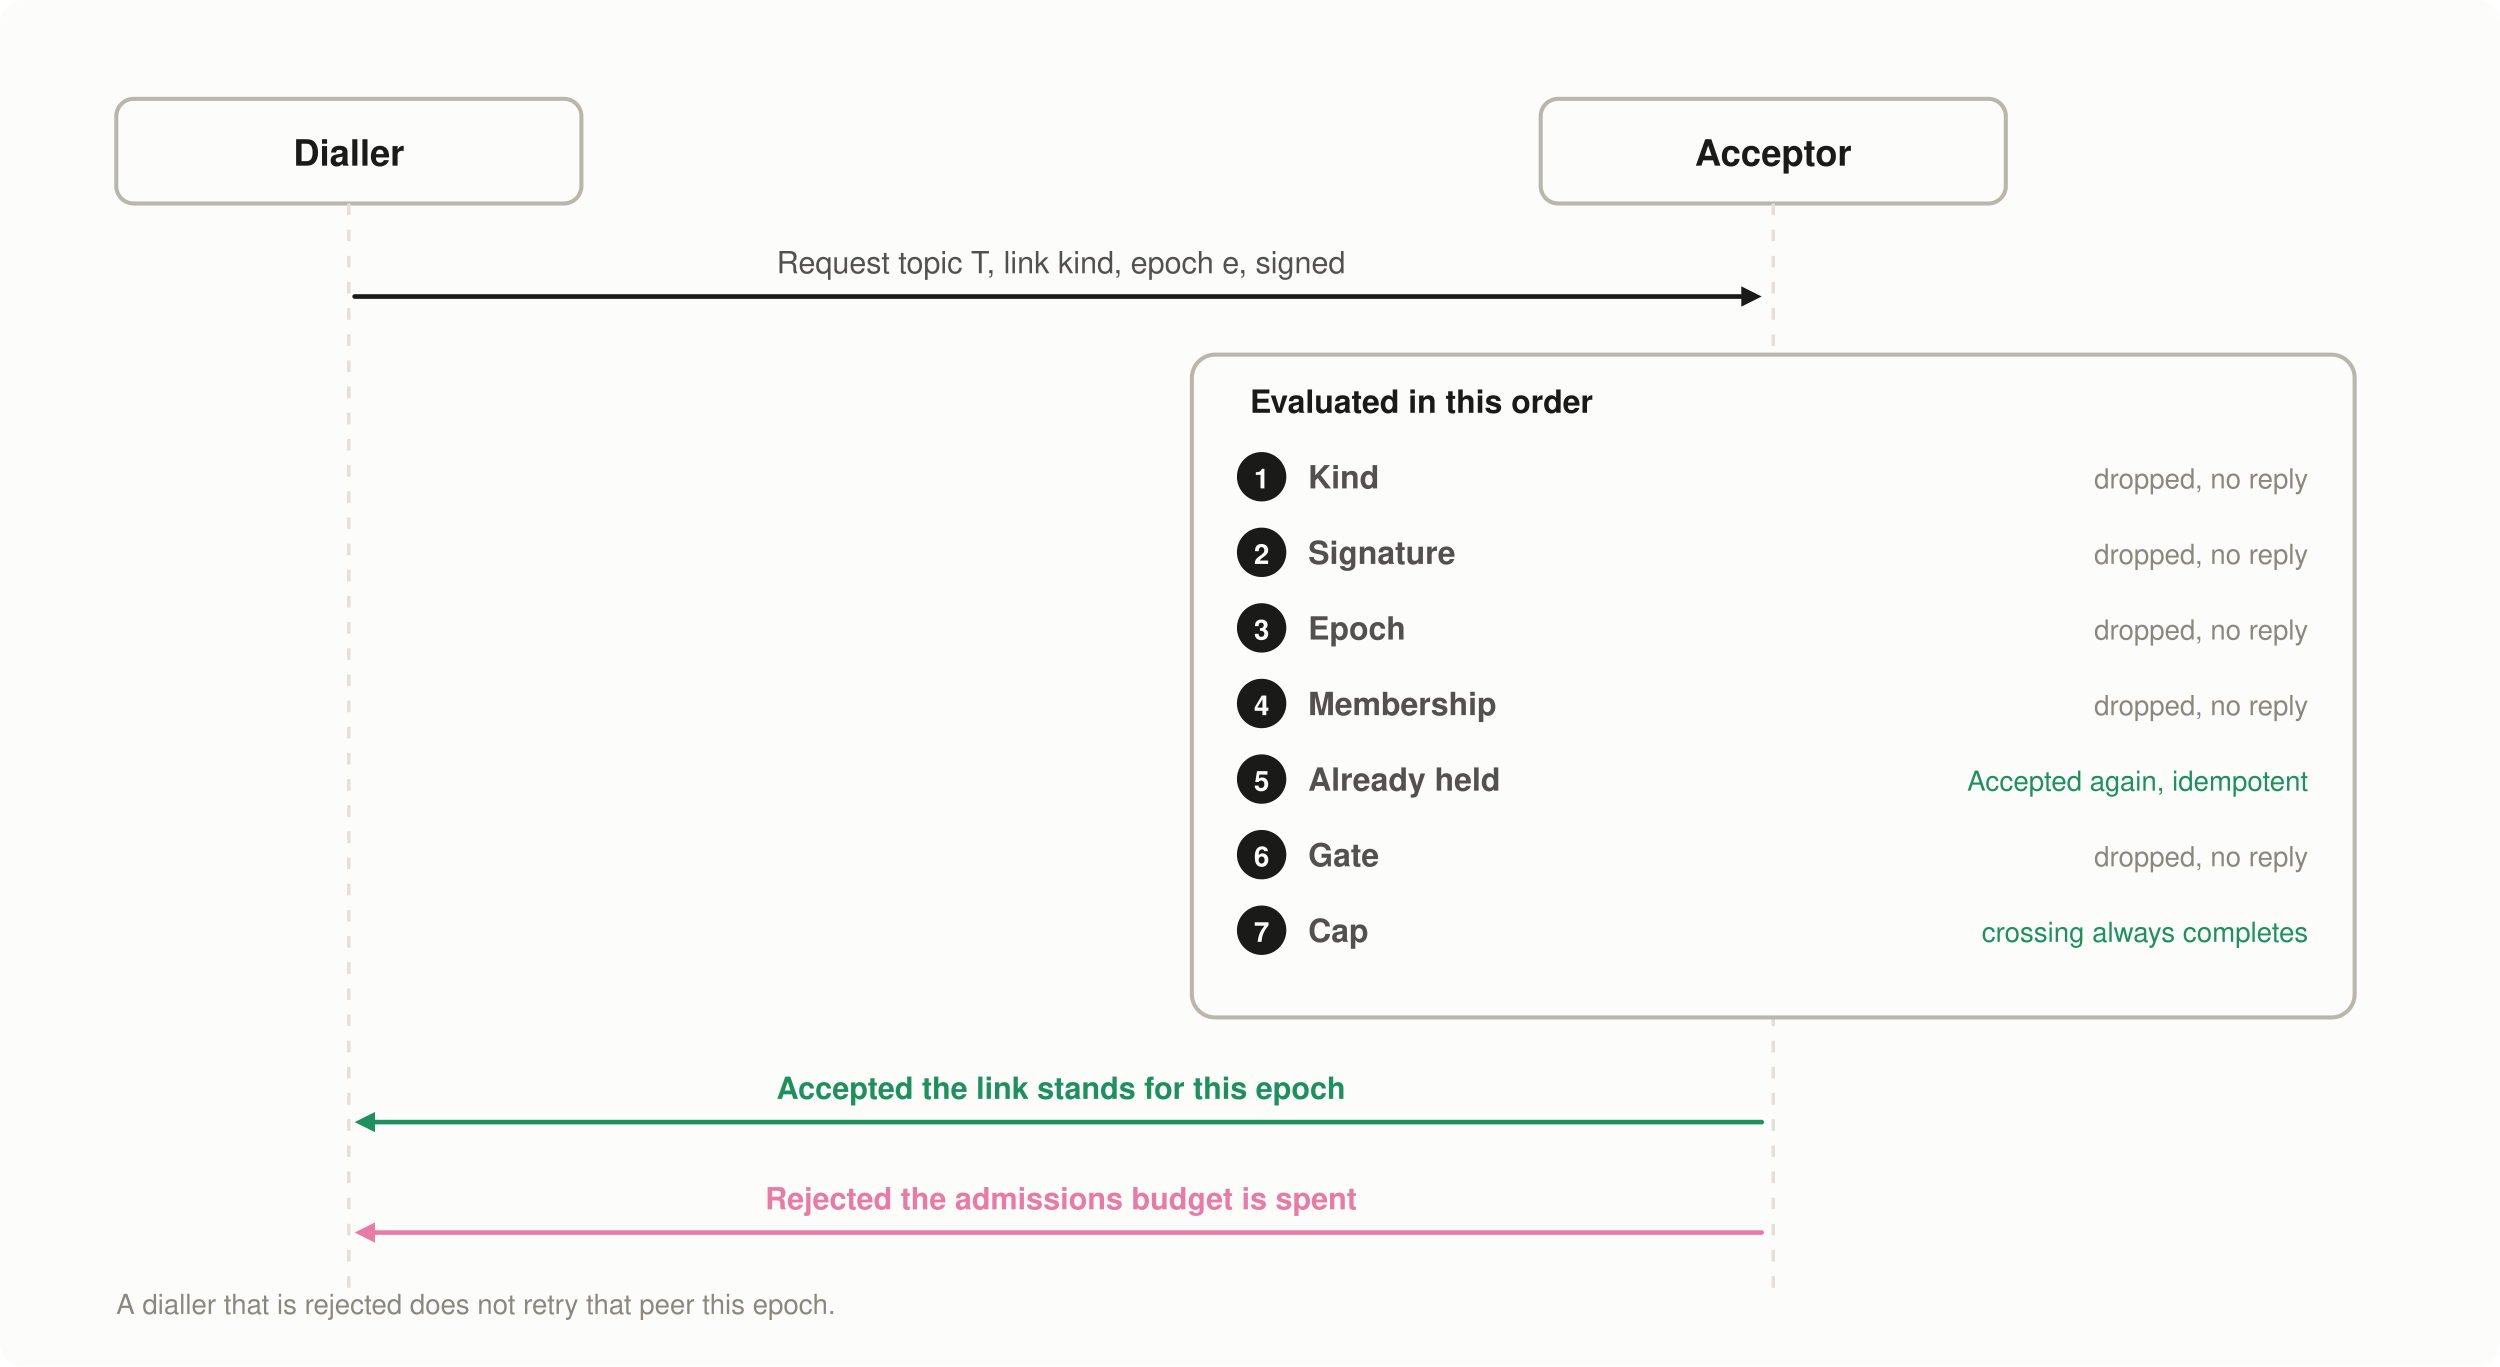
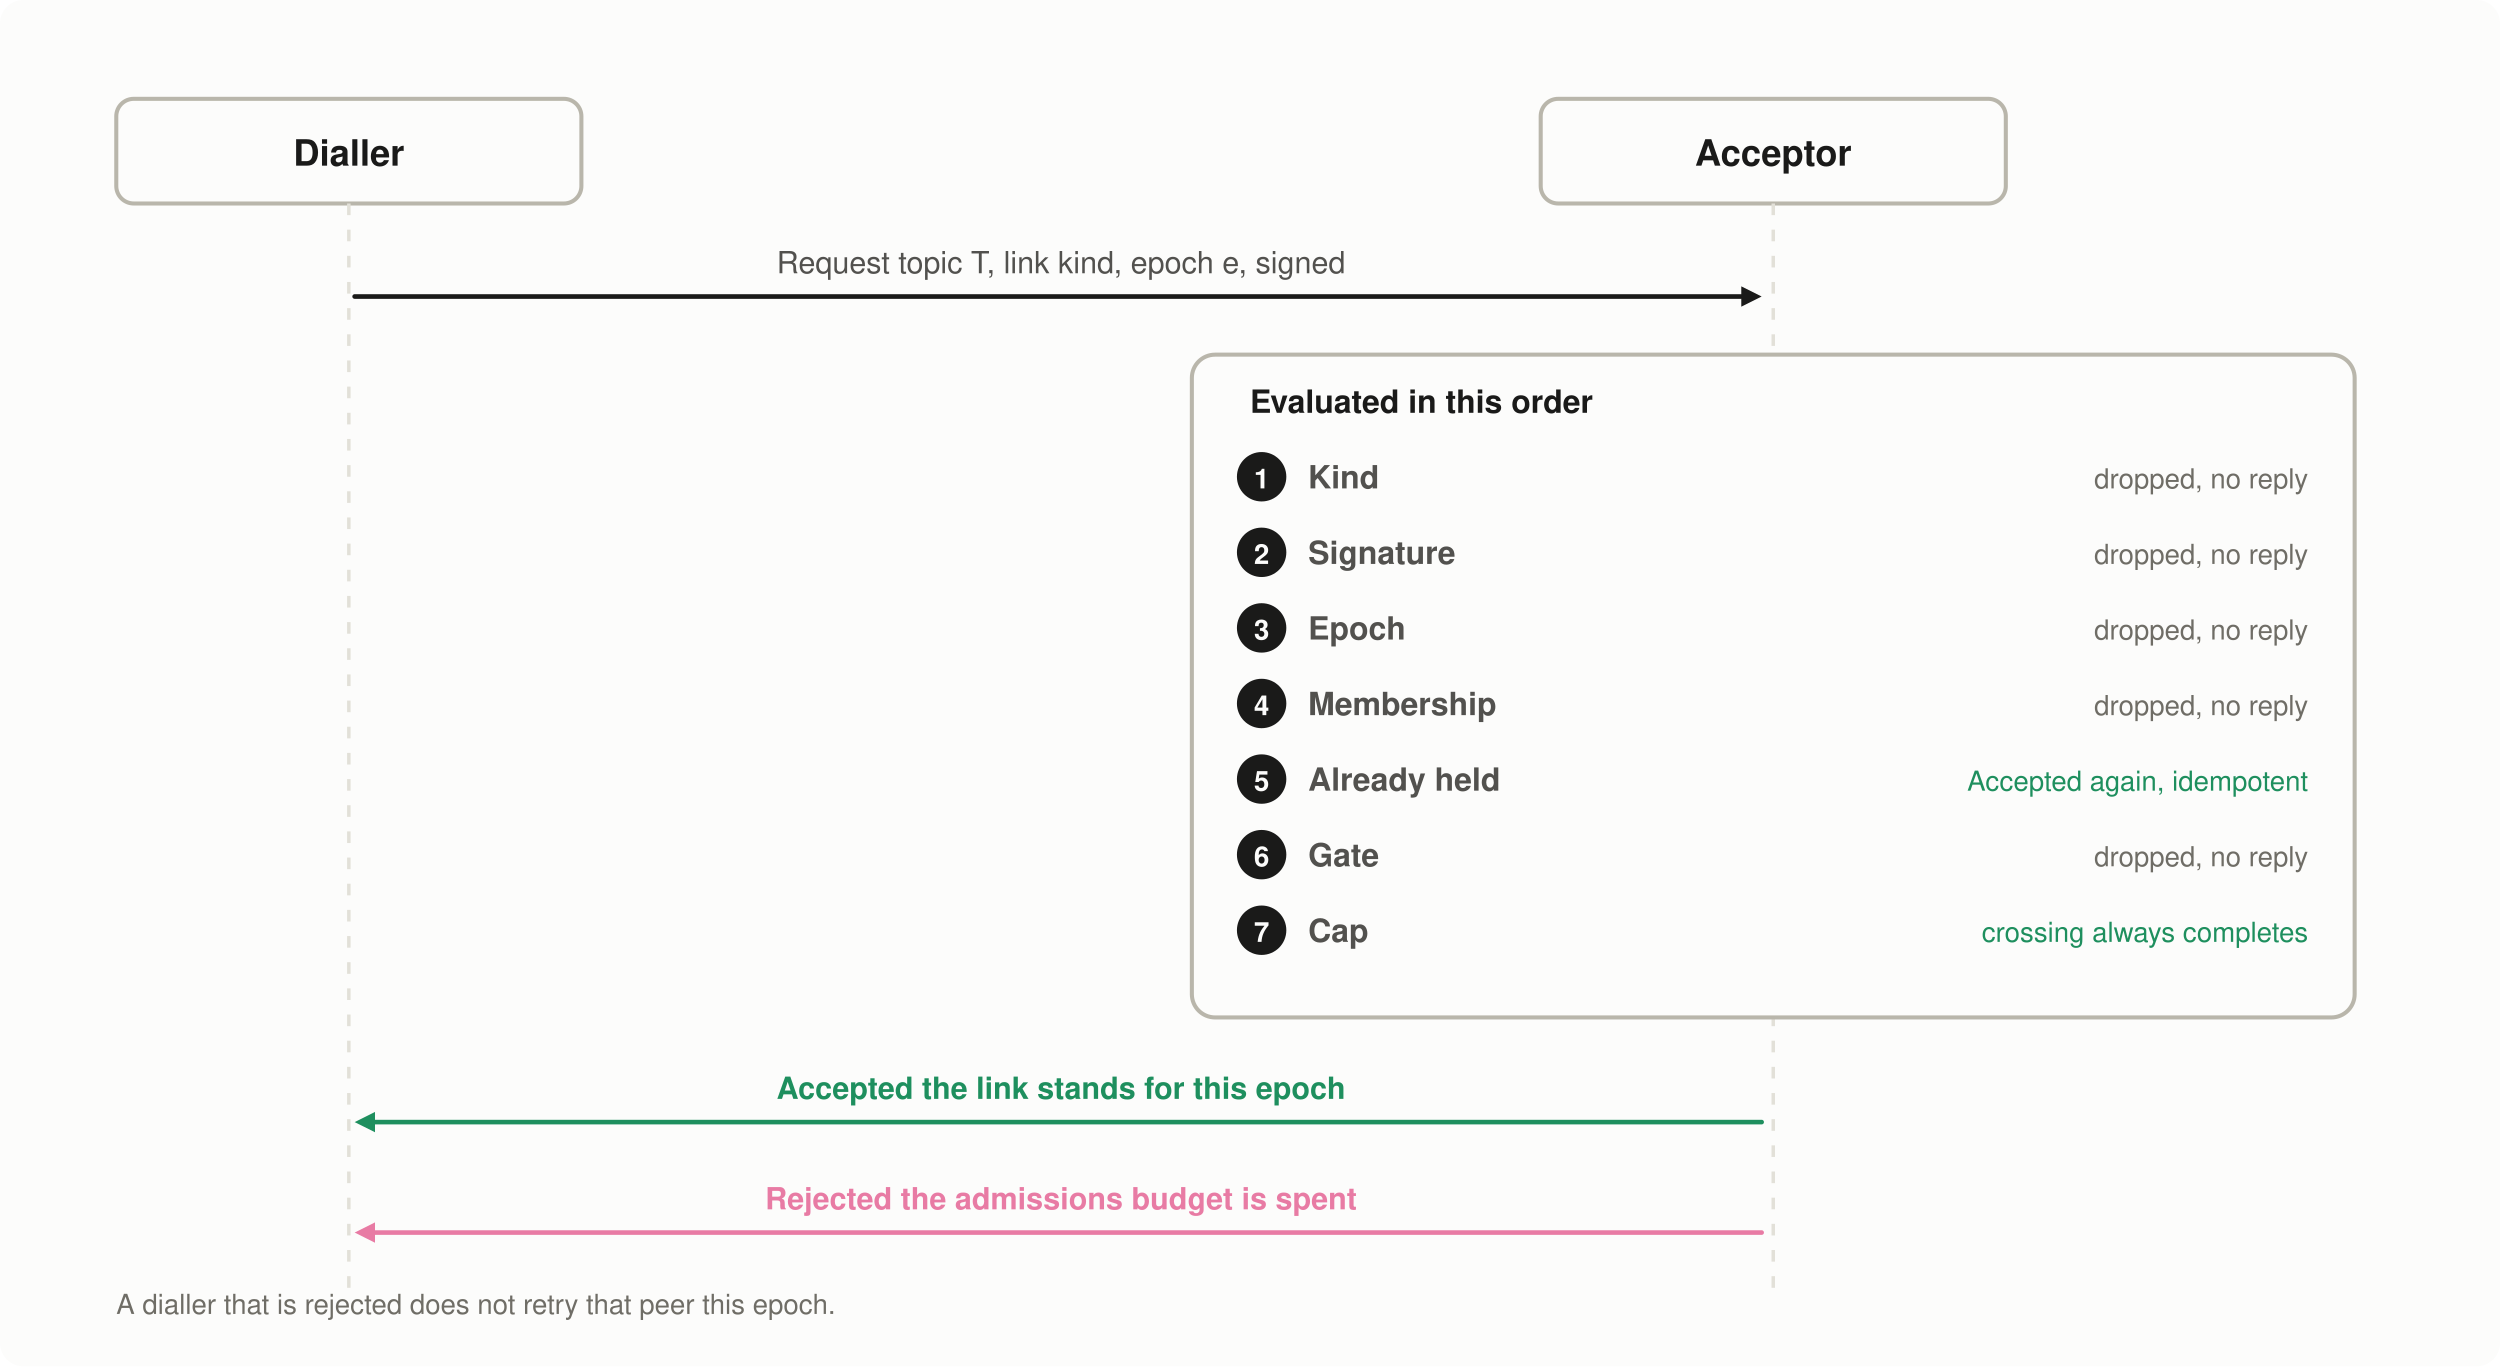
<svg xmlns="http://www.w3.org/2000/svg" viewBox="0 0 860 470" width="860" height="470" role="img" aria-labelledby="t d">
  <rect width="860" height="470" rx="8" fill="#fcfcfb" />
  <rect x="40.0" y="34.0" width="160.0" height="36.0" rx="6" fill="#fcfcfb" stroke="#b9b6ab" stroke-width="1.4" />
  <text x="120.0" y="57.0" font-size="12.5" fill="#1a1a19" font-family="-apple-system,BlinkMacSystemFont,Segoe UI,Helvetica,Arial,sans-serif" text-anchor="middle" font-weight="600">Dialler</text>
  <line x1="120.0" y1="70.0" x2="120.0" y2="448.0" stroke="#e2e0d8" stroke-width="1.2" stroke-dasharray="4 5" />
  <rect x="530.0" y="34.0" width="160.0" height="36.0" rx="6" fill="#fcfcfb" stroke="#b9b6ab" stroke-width="1.4" />
  <text x="610.0" y="57.0" font-size="12.5" fill="#1a1a19" font-family="-apple-system,BlinkMacSystemFont,Segoe UI,Helvetica,Arial,sans-serif" text-anchor="middle" font-weight="600">Acceptor</text>
  <line x1="610.0" y1="70.0" x2="610.0" y2="448.0" stroke="#e2e0d8" stroke-width="1.2" stroke-dasharray="4 5" />
  <line x1="122.0" y1="102.0" x2="599.0" y2="102.0" stroke="#1a1a19" stroke-width="1.6" stroke-linecap="round" />
  <polygon points="606.0,102.0 599.0,105.5 599.0,98.5" fill="#1a1a19" />
  <text x="365.0" y="94.0" font-size="10.5" fill="#52514e" font-family="-apple-system,BlinkMacSystemFont,Segoe UI,Helvetica,Arial,sans-serif" text-anchor="middle">Request   topic T, link kind, epoch e, signed</text>
  <rect x="410.0" y="122.0" width="400.0" height="228.0" rx="8" fill="#fcfcfb" stroke="#b9b6ab" stroke-width="1.4" />
  <text x="430.0" y="142.0" font-size="11" fill="#1a1a19" font-family="-apple-system,BlinkMacSystemFont,Segoe UI,Helvetica,Arial,sans-serif" font-weight="600">Evaluated in this order</text>
  <circle cx="434.0" cy="164.0" r="8.5" fill="#1a1a19" stroke="#1a1a19" stroke-width="0" />
  <text x="434.0" y="168.0" font-size="9.5" fill="#fcfcfb" font-family="-apple-system,BlinkMacSystemFont,Segoe UI,Helvetica,Arial,sans-serif" text-anchor="middle" font-weight="700">1</text>
  <text x="450.0" y="168.0" font-size="11" fill="#52514e" font-family="-apple-system,BlinkMacSystemFont,Segoe UI,Helvetica,Arial,sans-serif" font-weight="600">Kind</text>
-   <text x="794.0" y="168.0" font-size="9.5" fill="#8a887e" font-family="-apple-system,BlinkMacSystemFont,Segoe UI,Helvetica,Arial,sans-serif" text-anchor="end">dropped, no reply</text>
+   <text x="794.0" y="168.0" font-size="9.5" fill="#6f6d66" font-family="-apple-system,BlinkMacSystemFont,Segoe UI,Helvetica,Arial,sans-serif" text-anchor="end">dropped, no reply</text>
  <circle cx="434.0" cy="190.0" r="8.5" fill="#1a1a19" stroke="#1a1a19" stroke-width="0" />
  <text x="434.0" y="194.0" font-size="9.5" fill="#fcfcfb" font-family="-apple-system,BlinkMacSystemFont,Segoe UI,Helvetica,Arial,sans-serif" text-anchor="middle" font-weight="700">2</text>
  <text x="450.0" y="194.0" font-size="11" fill="#52514e" font-family="-apple-system,BlinkMacSystemFont,Segoe UI,Helvetica,Arial,sans-serif" font-weight="600">Signature</text>
-   <text x="794.0" y="194.0" font-size="9.5" fill="#8a887e" font-family="-apple-system,BlinkMacSystemFont,Segoe UI,Helvetica,Arial,sans-serif" text-anchor="end">dropped, no reply</text>
+   <text x="794.0" y="194.0" font-size="9.5" fill="#6f6d66" font-family="-apple-system,BlinkMacSystemFont,Segoe UI,Helvetica,Arial,sans-serif" text-anchor="end">dropped, no reply</text>
  <circle cx="434.0" cy="216.0" r="8.5" fill="#1a1a19" stroke="#1a1a19" stroke-width="0" />
  <text x="434.0" y="220.0" font-size="9.5" fill="#fcfcfb" font-family="-apple-system,BlinkMacSystemFont,Segoe UI,Helvetica,Arial,sans-serif" text-anchor="middle" font-weight="700">3</text>
  <text x="450.0" y="220.0" font-size="11" fill="#52514e" font-family="-apple-system,BlinkMacSystemFont,Segoe UI,Helvetica,Arial,sans-serif" font-weight="600">Epoch</text>
-   <text x="794.0" y="220.0" font-size="9.5" fill="#8a887e" font-family="-apple-system,BlinkMacSystemFont,Segoe UI,Helvetica,Arial,sans-serif" text-anchor="end">dropped, no reply</text>
+   <text x="794.0" y="220.0" font-size="9.5" fill="#6f6d66" font-family="-apple-system,BlinkMacSystemFont,Segoe UI,Helvetica,Arial,sans-serif" text-anchor="end">dropped, no reply</text>
  <circle cx="434.0" cy="242.0" r="8.5" fill="#1a1a19" stroke="#1a1a19" stroke-width="0" />
  <text x="434.0" y="246.0" font-size="9.5" fill="#fcfcfb" font-family="-apple-system,BlinkMacSystemFont,Segoe UI,Helvetica,Arial,sans-serif" text-anchor="middle" font-weight="700">4</text>
  <text x="450.0" y="246.0" font-size="11" fill="#52514e" font-family="-apple-system,BlinkMacSystemFont,Segoe UI,Helvetica,Arial,sans-serif" font-weight="600">Membership</text>
-   <text x="794.0" y="246.0" font-size="9.5" fill="#8a887e" font-family="-apple-system,BlinkMacSystemFont,Segoe UI,Helvetica,Arial,sans-serif" text-anchor="end">dropped, no reply</text>
+   <text x="794.0" y="246.0" font-size="9.5" fill="#6f6d66" font-family="-apple-system,BlinkMacSystemFont,Segoe UI,Helvetica,Arial,sans-serif" text-anchor="end">dropped, no reply</text>
  <circle cx="434.0" cy="268.0" r="8.5" fill="#1a1a19" stroke="#1a1a19" stroke-width="0" />
  <text x="434.0" y="272.0" font-size="9.5" fill="#fcfcfb" font-family="-apple-system,BlinkMacSystemFont,Segoe UI,Helvetica,Arial,sans-serif" text-anchor="middle" font-weight="700">5</text>
  <text x="450.0" y="272.0" font-size="11" fill="#52514e" font-family="-apple-system,BlinkMacSystemFont,Segoe UI,Helvetica,Arial,sans-serif" font-weight="600">Already held</text>
  <text x="794.0" y="272.0" font-size="9.5" fill="#1e8f5e" font-family="-apple-system,BlinkMacSystemFont,Segoe UI,Helvetica,Arial,sans-serif" text-anchor="end">Accepted again, idempotent</text>
  <circle cx="434.0" cy="294.0" r="8.5" fill="#1a1a19" stroke="#1a1a19" stroke-width="0" />
  <text x="434.0" y="298.0" font-size="9.5" fill="#fcfcfb" font-family="-apple-system,BlinkMacSystemFont,Segoe UI,Helvetica,Arial,sans-serif" text-anchor="middle" font-weight="700">6</text>
  <text x="450.0" y="298.0" font-size="11" fill="#52514e" font-family="-apple-system,BlinkMacSystemFont,Segoe UI,Helvetica,Arial,sans-serif" font-weight="600">Gate</text>
-   <text x="794.0" y="298.0" font-size="9.5" fill="#8a887e" font-family="-apple-system,BlinkMacSystemFont,Segoe UI,Helvetica,Arial,sans-serif" text-anchor="end">dropped, no reply</text>
+   <text x="794.0" y="298.0" font-size="9.5" fill="#6f6d66" font-family="-apple-system,BlinkMacSystemFont,Segoe UI,Helvetica,Arial,sans-serif" text-anchor="end">dropped, no reply</text>
  <circle cx="434.0" cy="320.0" r="8.5" fill="#1a1a19" stroke="#1a1a19" stroke-width="0" />
  <text x="434.0" y="324.0" font-size="9.5" fill="#fcfcfb" font-family="-apple-system,BlinkMacSystemFont,Segoe UI,Helvetica,Arial,sans-serif" text-anchor="middle" font-weight="700">7</text>
  <text x="450.0" y="324.0" font-size="11" fill="#52514e" font-family="-apple-system,BlinkMacSystemFont,Segoe UI,Helvetica,Arial,sans-serif" font-weight="600">Cap</text>
  <text x="794.0" y="324.0" font-size="9.5" fill="#1e8f5e" font-family="-apple-system,BlinkMacSystemFont,Segoe UI,Helvetica,Arial,sans-serif" text-anchor="end">crossing always completes</text>
  <line x1="606.0" y1="386.0" x2="129.0" y2="386.0" stroke="#1e8f5e" stroke-width="1.6" stroke-linecap="round" />
  <polygon points="122.0,386.0 129.0,382.5 129.0,389.5" fill="#1e8f5e" />
  <text x="365.0" y="378.0" font-size="10.5" fill="#1e8f5e" font-family="-apple-system,BlinkMacSystemFont,Segoe UI,Helvetica,Arial,sans-serif" text-anchor="middle" font-weight="600">Accepted   the link stands for this epoch</text>
  <line x1="606.0" y1="424.0" x2="129.0" y2="424.0" stroke="#e87ba4" stroke-width="1.6" stroke-linecap="round" />
  <polygon points="122.0,424.0 129.0,420.5 129.0,427.5" fill="#e87ba4" />
  <text x="365.0" y="416.0" font-size="10.5" fill="#e87ba4" font-family="-apple-system,BlinkMacSystemFont,Segoe UI,Helvetica,Arial,sans-serif" text-anchor="middle" font-weight="600">Rejected   the admissions budget is spent</text>
-   <text x="40.0" y="452.0" font-size="9.5" fill="#8a887e" font-family="-apple-system,BlinkMacSystemFont,Segoe UI,Helvetica,Arial,sans-serif">A dialler that is rejected does not retry that peer this epoch.</text>
+   <text x="40.0" y="452.0" font-size="9.5" fill="#6f6d66" font-family="-apple-system,BlinkMacSystemFont,Segoe UI,Helvetica,Arial,sans-serif">A dialler that is rejected does not retry that peer this epoch.</text>
</svg>
